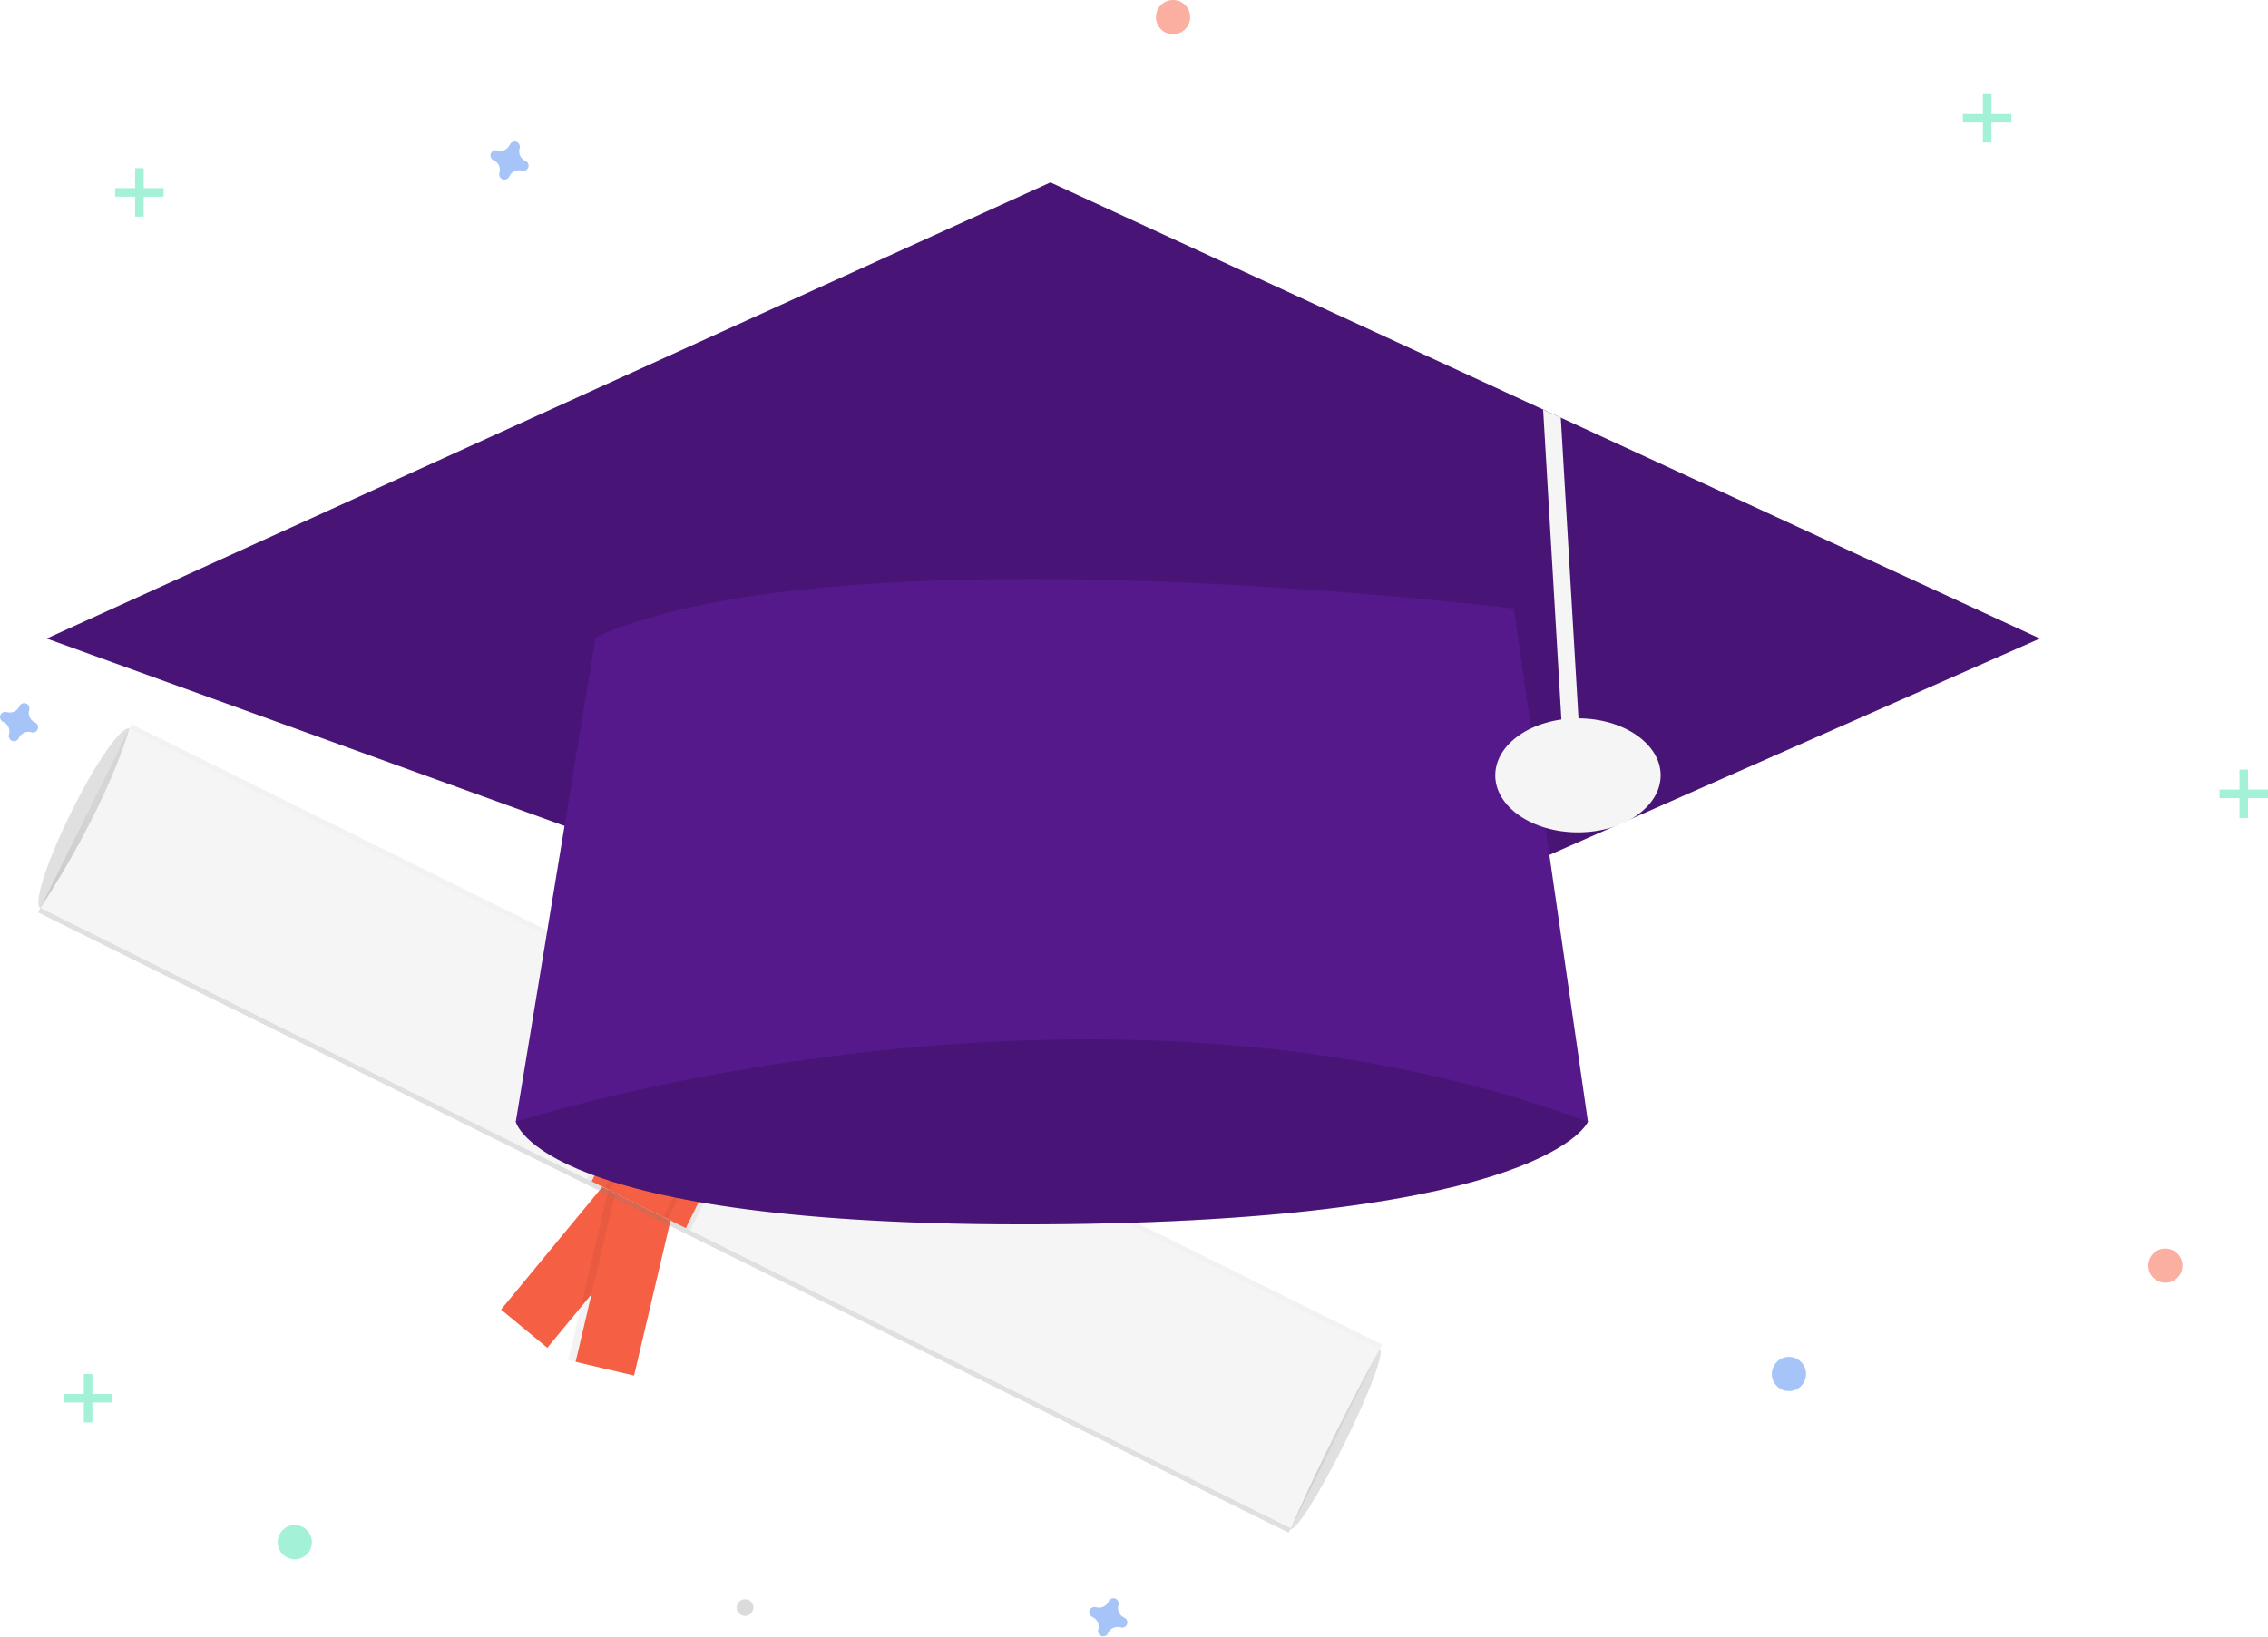
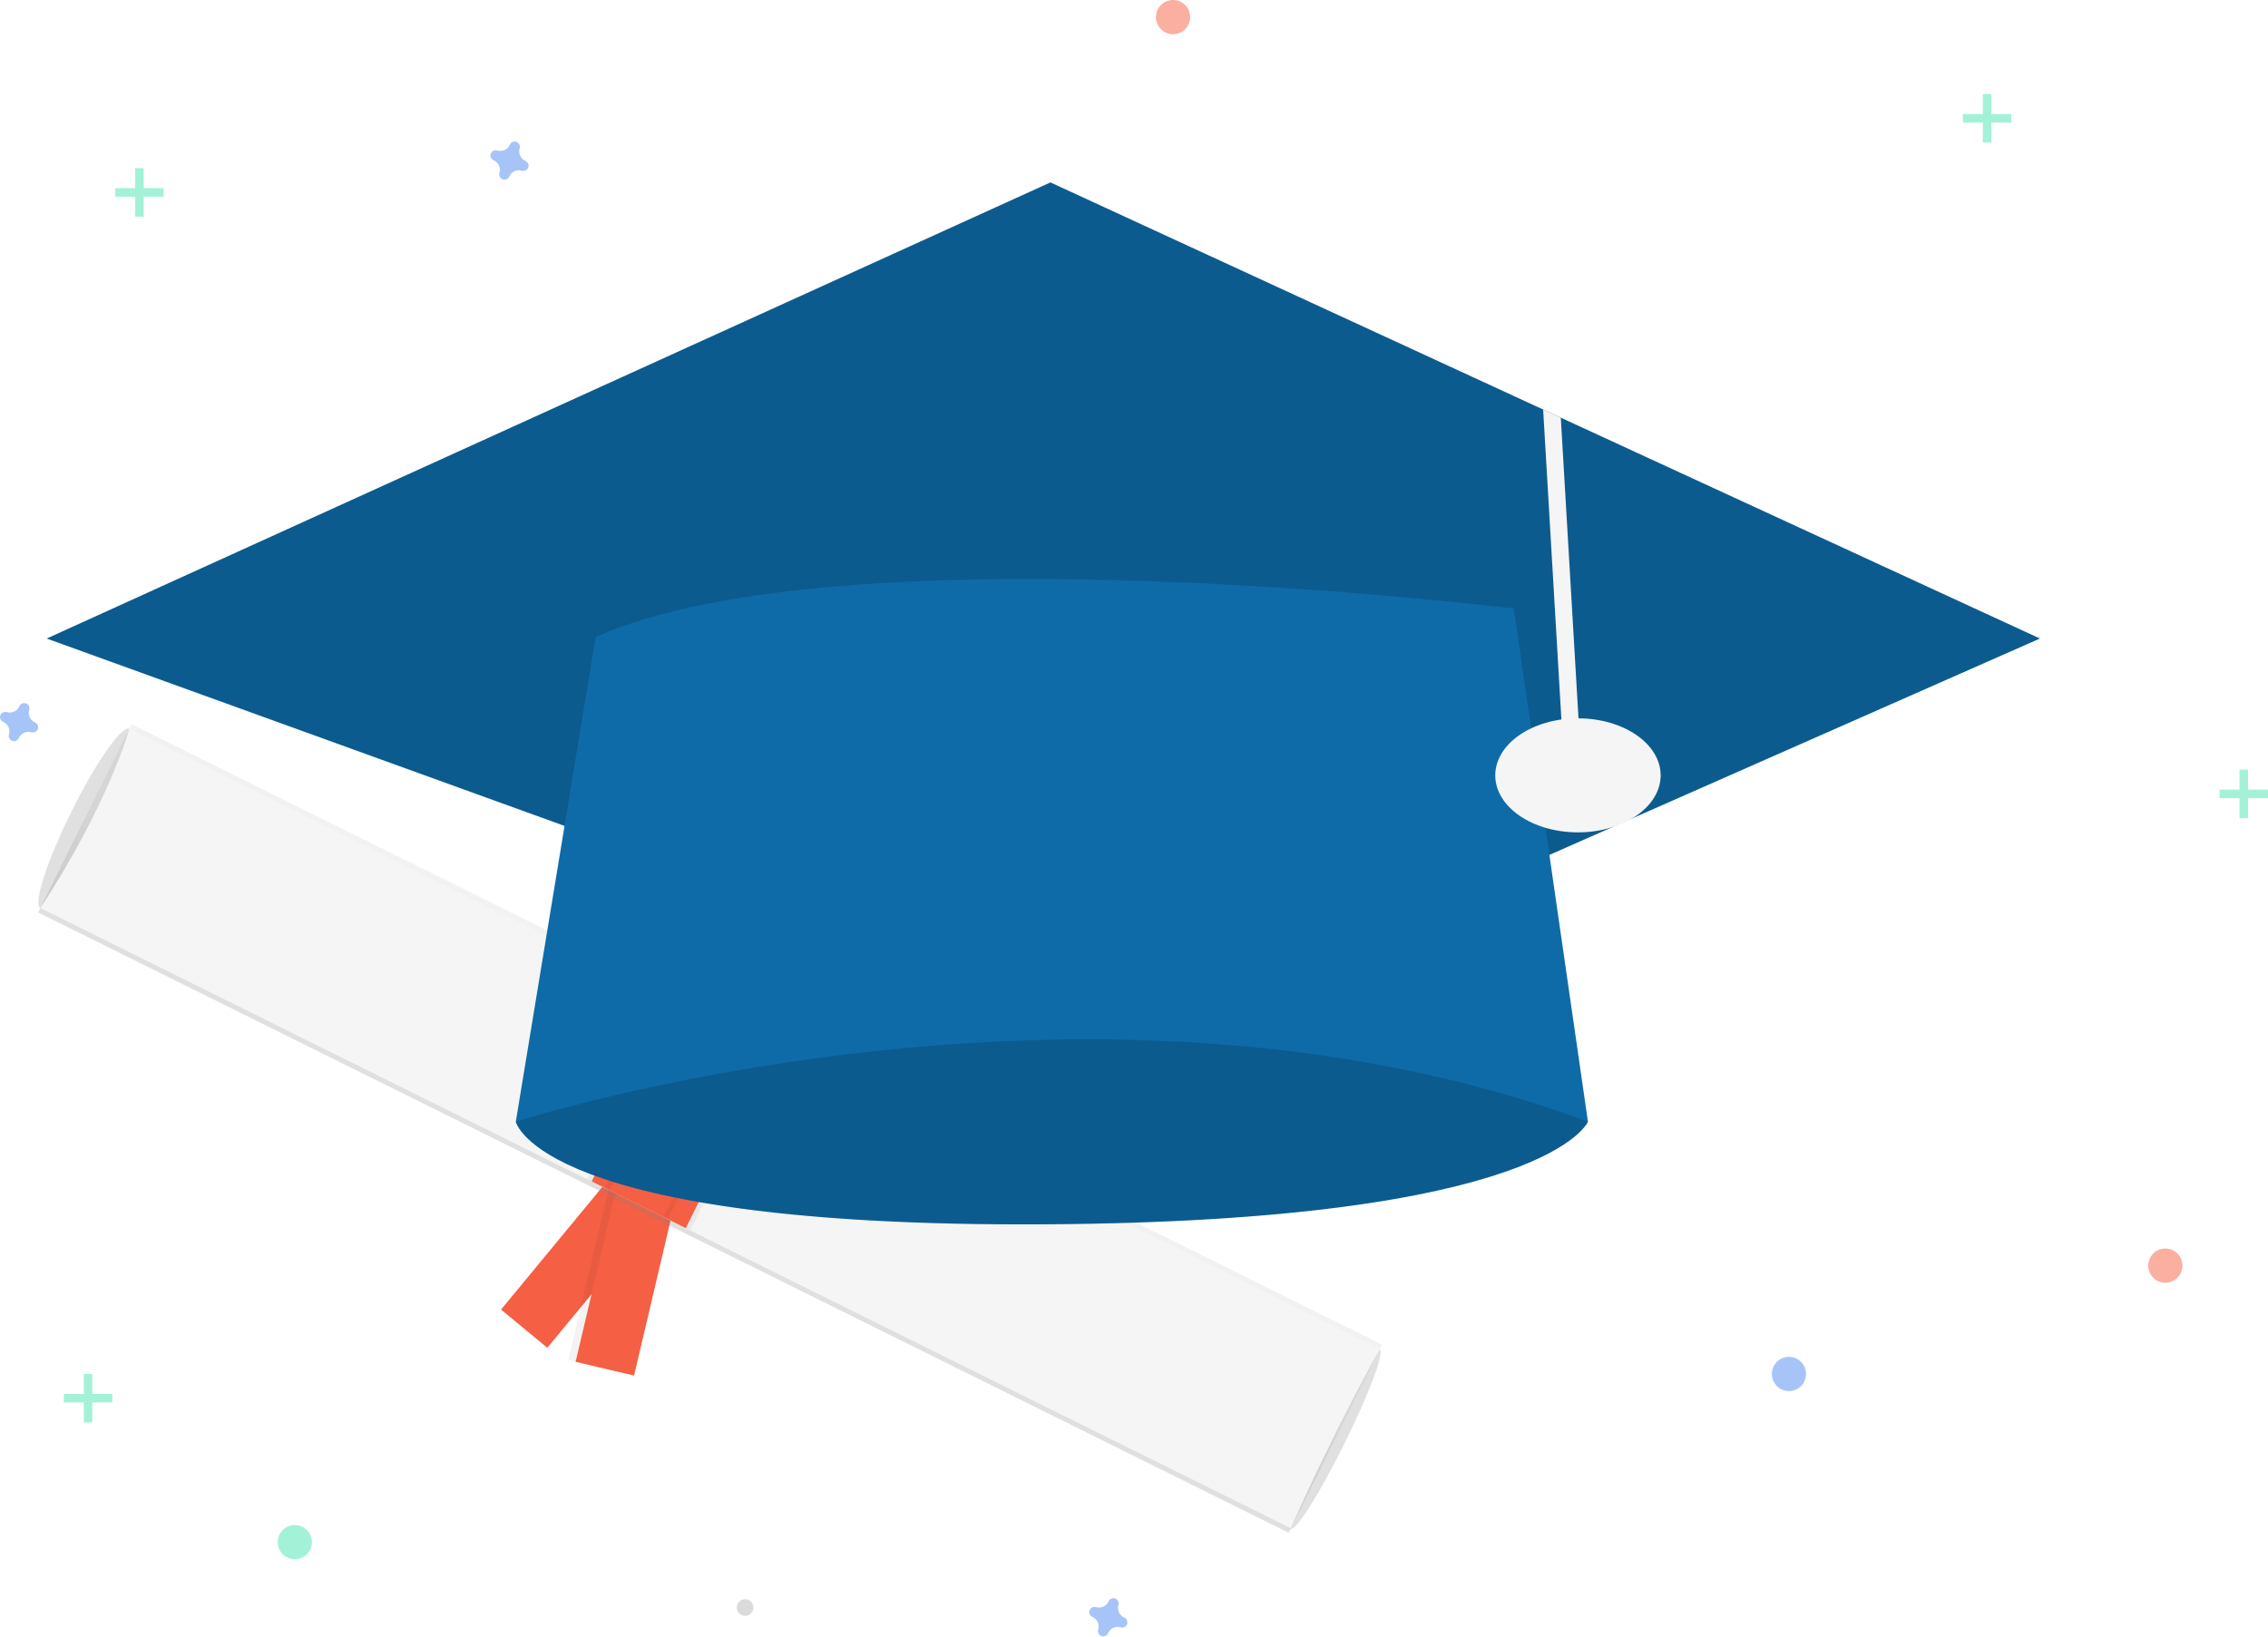
<svg xmlns="http://www.w3.org/2000/svg" id="eb113788-f1f1-4c1f-be62-f1d0ea2e1eb6" width="795.394" height="574.038" data-name="Layer 1" viewBox="0 0 795.394 574.038">
  <defs>
    <linearGradient id="b2a81085-935f-40be-bb27-75940df8c338" x1="-450.79" x2="-450.79" y1="2803.047" y2="2729.348" gradientTransform="translate(3217.533 1009.658) rotate(90)" gradientUnits="userSpaceOnUse">
      <stop offset="0" stop-color="gray" stop-opacity=".25" />
      <stop offset=".535" stop-color="gray" stop-opacity=".12" />
      <stop offset="1" stop-color="gray" stop-opacity=".1" />
    </linearGradient>
  </defs>
  <ellipse cx="232.058" cy="450.069" fill="#e0e0e0" rx="35.095" ry="5.264" transform="translate(-476.5567 294.9237) rotate(-63.61079)" />
  <ellipse cx="670.577" cy="667.856" fill="#e0e0e0" rx="35.095" ry="3.577" transform="translate(-428.0369 808.7355) rotate(-63.61079)" />
  <rect width="21.057" height="70.19" x="397.953" y="566.935" fill="#f55f44" transform="translate(274.5207 -285.2623) rotate(39.54732)" />
  <rect width="23.692" height="70.19" x="409.325" y="573.566" opacity=".05" transform="translate(489.5496 1134.581) rotate(-166.7689)" />
  <rect width="21.057" height="70.19" x="411.926" y="573.868" fill="#f55f44" transform="translate(492.0121 1135.47) rotate(-166.7689)" />
  <rect width="73.699" height="489.572" x="414.486" y="314.082" fill="url(#b2a81085-935f-40be-bb27-75940df8c338)" transform="translate(-452.2022 551.7936) rotate(-63.61079)" />
  <path fill="#f5f5f5" d="M655.016,699.105c-8.584-4.118-444.844-220.718-438.556-217.598,24.214-36.957,31.197-62.875,31.197-62.875l438.556,217.598S670.811,663.259,655.016,699.105Z" transform="translate(-202.3028 -162.981)" />
  <rect width="40.359" height="70.19" x="421.725" y="519.094" opacity=".05" transform="translate(90.06389 -301.6438) rotate(26.38921)" />
  <rect width="36.849" height="70.19" x="423.48" y="519.094" fill="#f55f44" transform="translate(90.06389 -301.6438) rotate(26.38921)" />
  <rect width="24.566" height="70.19" x="428.835" y="518.704" opacity=".05" transform="translate(89.80867 -301.3351) rotate(26.38921)" />
  <rect width="21.057" height="70.19" x="430.59" y="518.704" fill="#f55f44" transform="translate(89.80867 -301.3351) rotate(26.38921)" />
  <circle cx="261.306" cy="563.925" r="2.926" fill="#dbdbdb" />
  <g opacity=".5">
    <rect width="3" height="17" x="29.394" y="482" fill="#47e6b1" />
    <rect width="3" height="17" x="231.697" y="644.981" fill="#47e6b1" transform="translate(684.3753 257.3028) rotate(90)" />
  </g>
  <g opacity=".5">
    <rect width="3" height="17" x="785.394" y="270" fill="#47e6b1" />
    <rect width="3" height="17" x="987.697" y="432.981" fill="#47e6b1" transform="translate(1228.375 -710.6972) rotate(90)" />
  </g>
  <g opacity=".5">
    <rect width="3" height="17" x="47.394" y="59" fill="#47e6b1" />
    <rect width="3" height="17" x="249.697" y="221.981" fill="#47e6b1" transform="translate(279.3753 -183.6972) rotate(90)" />
  </g>
  <g opacity=".5">
    <rect width="3" height="17" x="695.394" y="33" fill="#47e6b1" />
    <rect width="3" height="17" x="897.697" y="195.981" fill="#47e6b1" transform="translate(901.3753 -857.6972) rotate(90)" />
  </g>
  <path fill="#4d8af0" d="M214.593,416.437a3.675,3.675,0,0,1-2.047-4.441,1.766,1.766,0,0,0,.08-.408h0a1.843,1.843,0,0,0-3.31-1.221h0a1.766,1.766,0,0,0-.204.362,3.675,3.675,0,0,1-4.441,2.047,1.766,1.766,0,0,0-.408-.08h0a1.843,1.843,0,0,0-1.221,3.31h0a1.766,1.766,0,0,0,.362.204,3.675,3.675,0,0,1,2.047,4.441,1.766,1.766,0,0,0-.08.408h0a1.843,1.843,0,0,0,3.31,1.221h0a1.766,1.766,0,0,0,.204-.362,3.675,3.675,0,0,1,4.441-2.047,1.767,1.767,0,0,0,.408.08h0a1.843,1.843,0,0,0,1.221-3.31h0A1.767,1.767,0,0,0,214.593,416.437Z" opacity=".5" transform="translate(-202.3028 -162.981)" />
  <path fill="#4d8af0" d="M386.593,219.437a3.675,3.675,0,0,1-2.047-4.441,1.766,1.766,0,0,0,.08-.408h0a1.843,1.843,0,0,0-3.31-1.221h0a1.766,1.766,0,0,0-.204.362,3.675,3.675,0,0,1-4.441,2.047,1.766,1.766,0,0,0-.408-.08h0a1.843,1.843,0,0,0-1.221,3.31h0a1.766,1.766,0,0,0,.362.204,3.675,3.675,0,0,1,2.047,4.441,1.766,1.766,0,0,0-.08.408h0a1.843,1.843,0,0,0,3.31,1.221h0a1.766,1.766,0,0,0,.204-.362,3.675,3.675,0,0,1,4.441-2.047,1.767,1.767,0,0,0,.408.08h0a1.843,1.843,0,0,0,1.221-3.31h0A1.767,1.767,0,0,0,386.593,219.437Z" opacity=".5" transform="translate(-202.3028 -162.981)" />
  <path fill="#4d8af0" d="M596.593,730.437a3.675,3.675,0,0,1-2.047-4.441,1.766,1.766,0,0,0,.08-.408h0a1.843,1.843,0,0,0-3.31-1.221h0a1.766,1.766,0,0,0-.204.362,3.675,3.675,0,0,1-4.441,2.047,1.766,1.766,0,0,0-.408-.08h0a1.843,1.843,0,0,0-1.221,3.31h0a1.766,1.766,0,0,0,.362.204,3.675,3.675,0,0,1,2.047,4.441,1.766,1.766,0,0,0-.08.408h0a1.843,1.843,0,0,0,3.31,1.221h0a1.766,1.766,0,0,0,.204-.362,3.675,3.675,0,0,1,4.441-2.047,1.767,1.767,0,0,0,.408.08h0a1.843,1.843,0,0,0,1.221-3.31h0A1.767,1.767,0,0,0,596.593,730.437Z" opacity=".5" transform="translate(-202.3028 -162.981)" />
  <circle cx="759.394" cy="444" r="6" fill="#f55f44" opacity=".5" />
  <circle cx="627.394" cy="482" r="6" fill="#4d8af0" opacity=".5" />
  <circle cx="103.394" cy="541" r="6" fill="#47e6b1" opacity=".5" />
  <circle cx="411.394" cy="6" r="6" fill="#f55f44" opacity=".5" />
-   <path fill="#55198b" d="M407.197,520.481l-24,36s8,37,185,36,191-36,191-36l-33-48-101-69Z" transform="translate(-202.3028 -162.981)" />
+   <path fill="#0E6BA8" d="M407.197,520.481l-24,36s8,37,185,36,191-36,191-36l-33-48-101-69Z" transform="translate(-202.3028 -162.981)" />
  <path d="M407.197,520.481l-24,36s8,37,185,36,191-36,191-36l-33-48-101-69Z" opacity=".15" transform="translate(-202.3028 -162.981)" />
-   <polygon fill="#55198b" points="715.394 224 400.394 363 16.394 224 368.394 64 541.184 143.67 547.374 146.53 715.394 224" />
+   <polygon fill="#0E6BA8" points="715.394 224 400.394 363 16.394 224 368.394 64 541.184 143.67 547.374 146.53 715.394 224" />
  <polygon points="715.394 224 400.394 363 16.394 224 368.394 64 541.184 143.67 547.374 146.53 715.394 224" opacity=".15" />
  <polygon fill="#f5f5f5" points="553.894 257.32 547.894 257.68 541.184 143.67 547.374 146.53 553.894 257.32" />
-   <path fill="#55198b" d="M411.197,386.481l-28,170s201-65,376,0l-26-180S498.197,347.481,411.197,386.481Z" transform="translate(-202.3028 -162.981)" />
+   <path fill="#0E6BA8" d="M411.197,386.481l-28,170s201-65,376,0l-26-180S498.197,347.481,411.197,386.481Z" transform="translate(-202.3028 -162.981)" />
  <ellipse cx="553.394" cy="272" fill="#f5f5f5" rx="29" ry="20" />
</svg>
